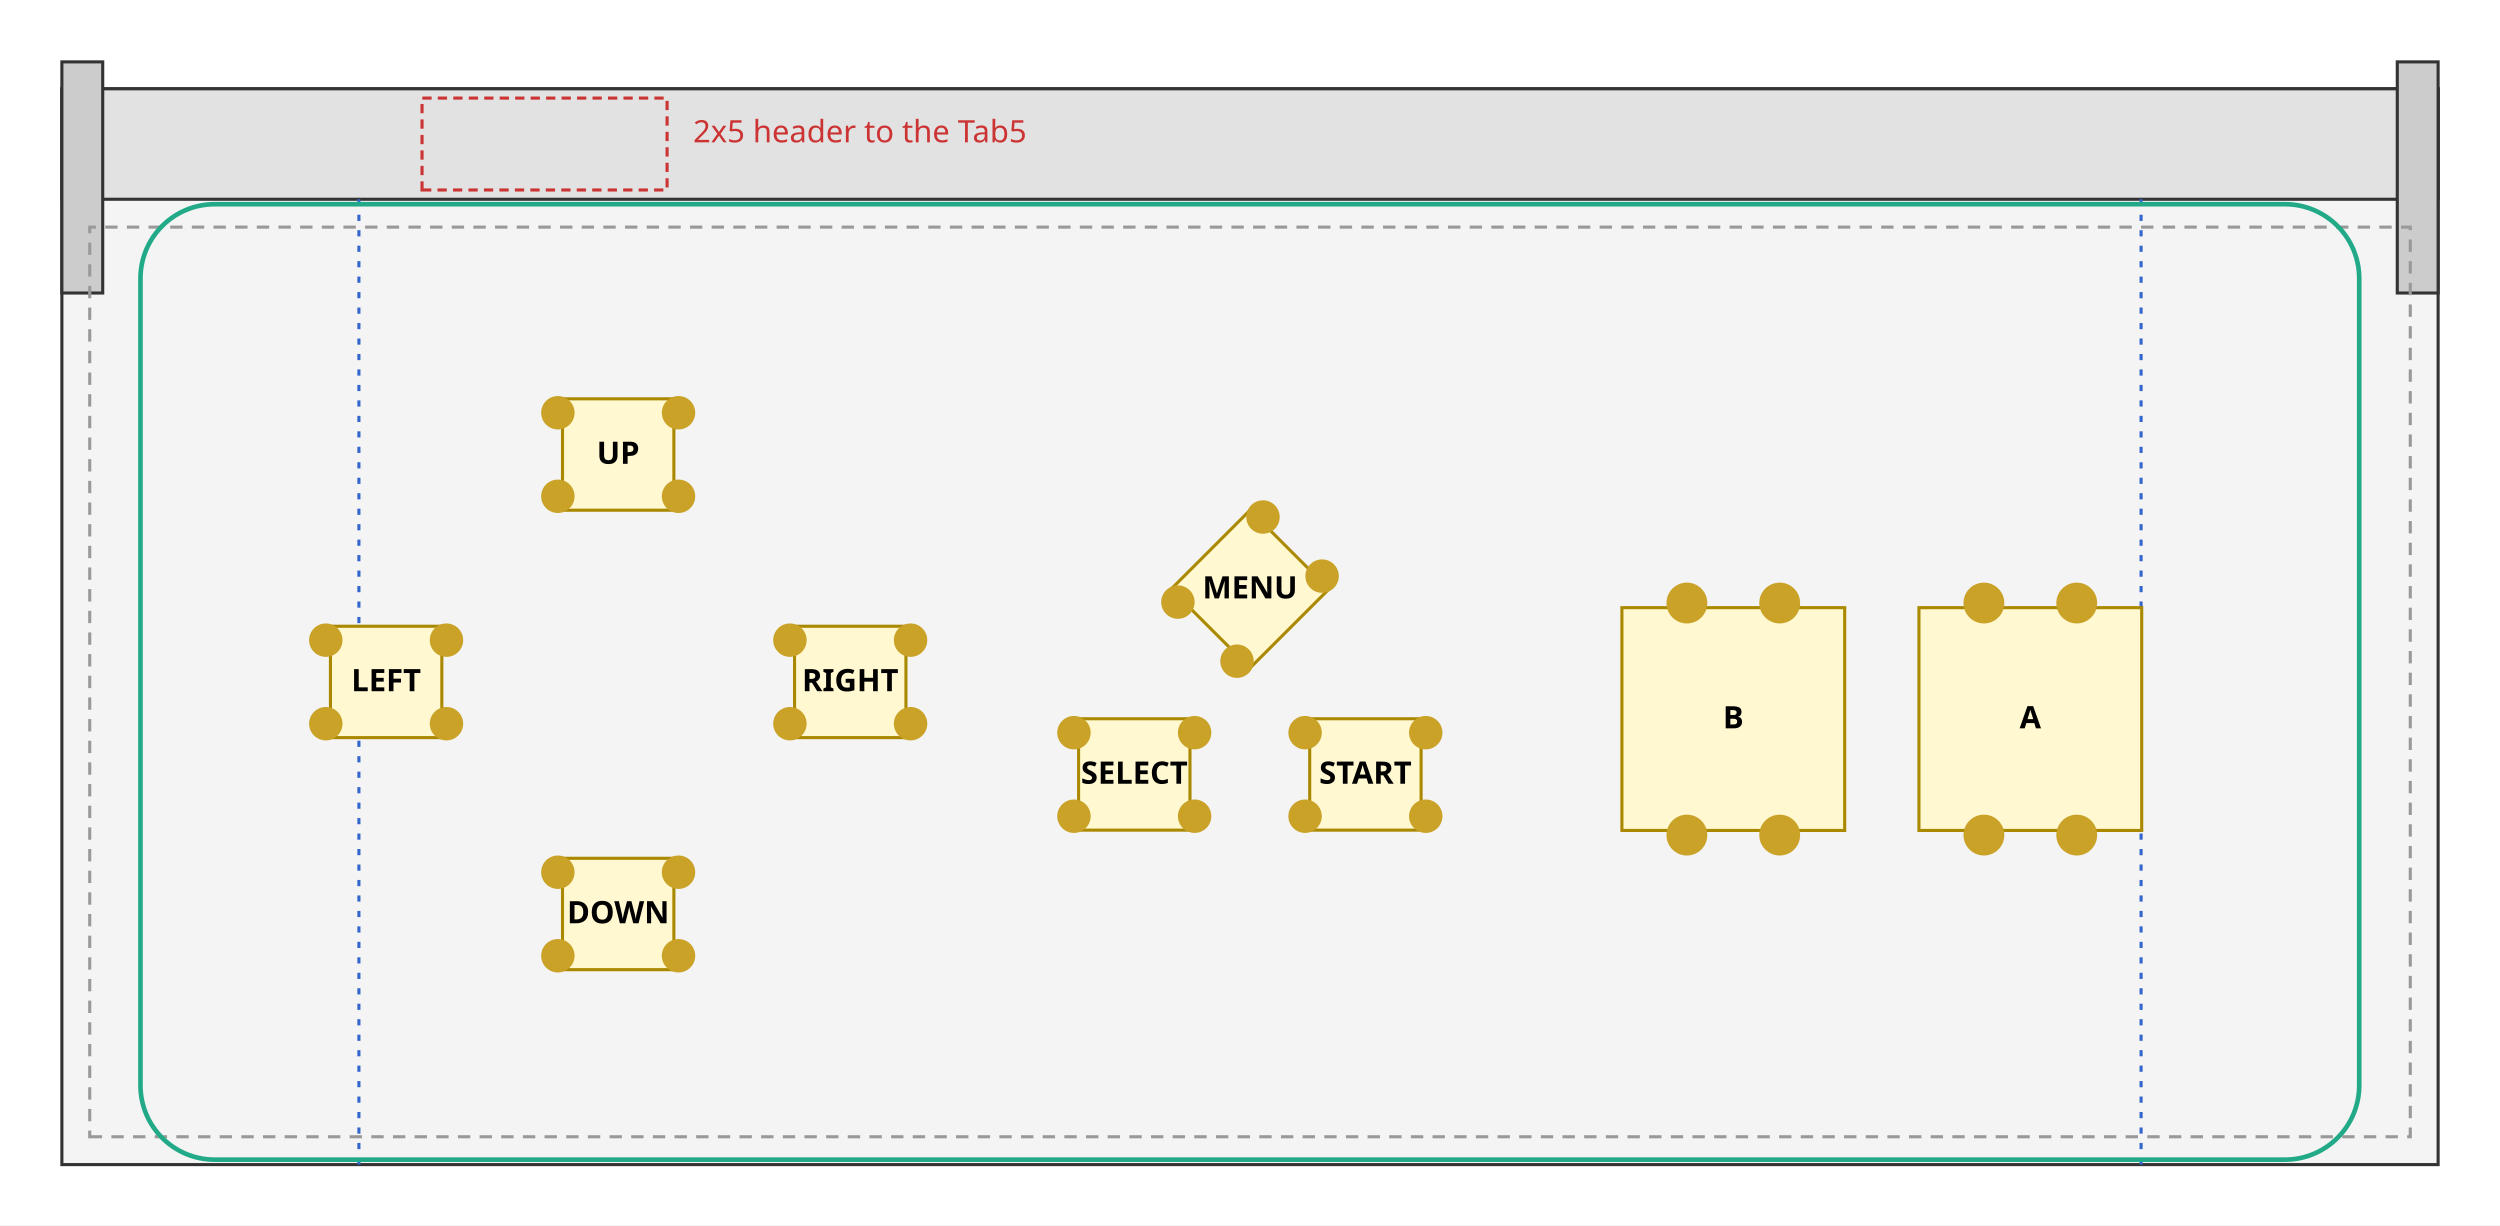
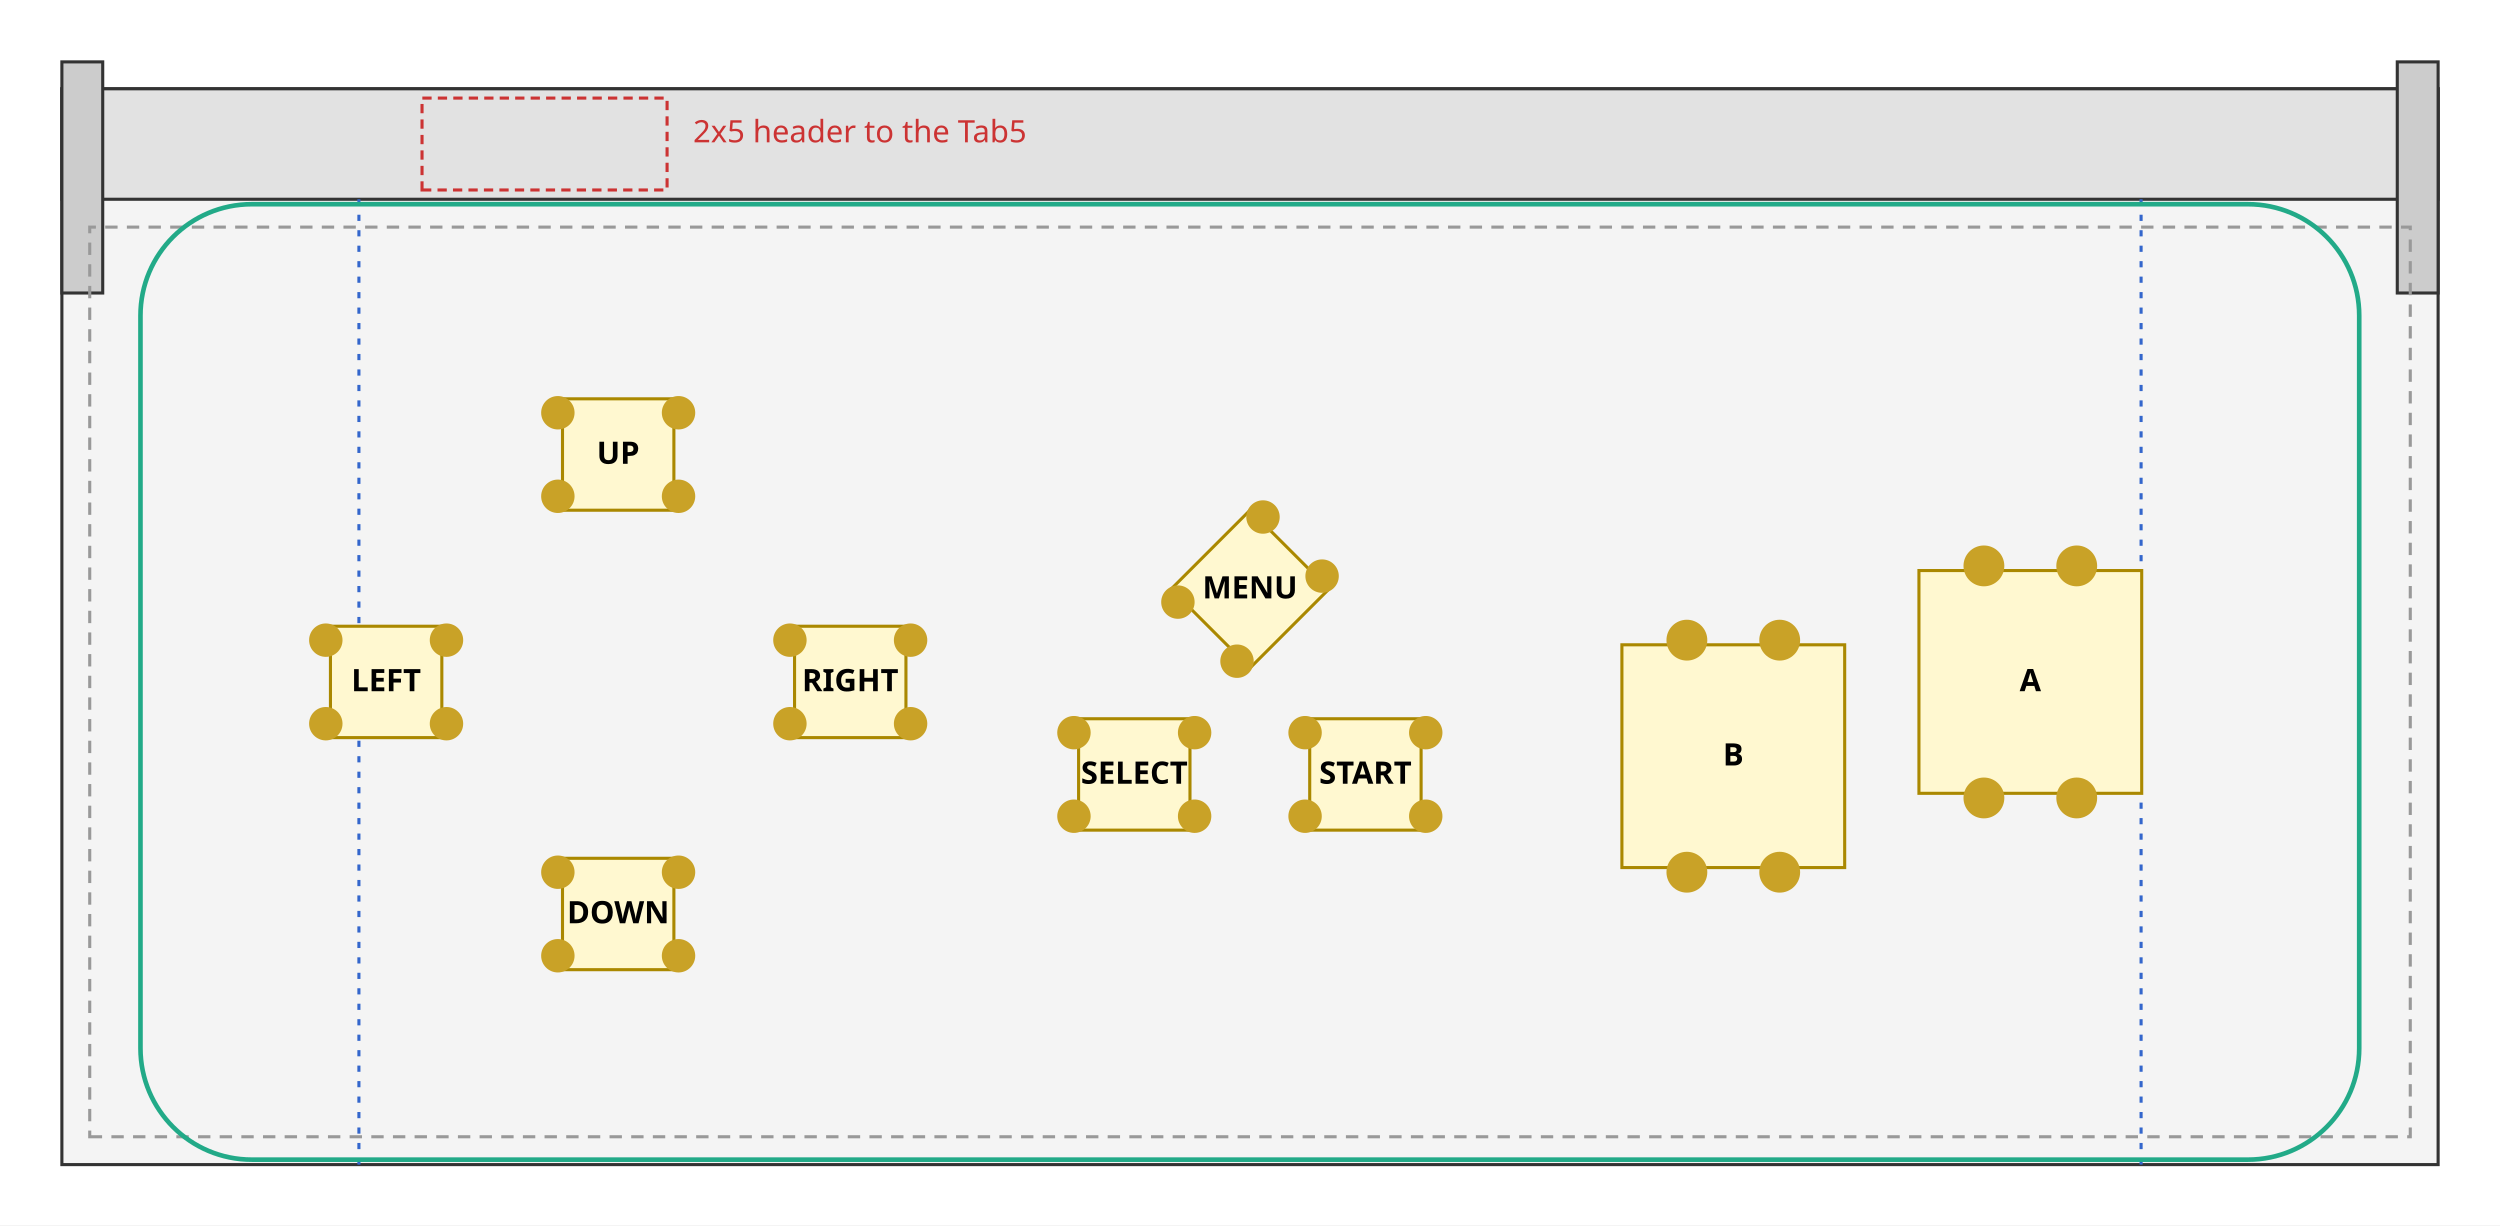
<svg xmlns="http://www.w3.org/2000/svg" width="808" height="396" viewBox="0 0 808 396" font-family="sans-serif" font-size="10">
  <rect width="100%" height="100%" fill="#fff" />
  <polygon points="20.0,376.4 788.0,376.4 788.0,28.7 20.0,28.7" fill="#f4f4f4" stroke="#333" />
  <polygon points="20.0,64.4 788.0,64.4 788.0,28.7 20.0,28.7" fill="#e2e2e2" stroke="#333" />
  <polygon points="20.0,94.7 33.2,94.7 33.2,20.0 20.0,20.0" fill="#ccc" stroke="#333" />
  <polygon points="774.8,94.7 788.0,94.7 788.0,20.0 774.8,20.0" fill="#ccc" stroke="#333" />
  <polygon points="136.4,61.4 215.6,61.4 215.6,31.7 136.4,31.7" fill="none" stroke="#c33" stroke-dasharray="3 2" />
  <text x="224" y="46" fill="#c33">2x5 header to the Tab5</text>
  <line x1="116.0" y1="64.4" x2="116.0" y2="376.4" stroke="#36c" stroke-dasharray="2 3" />
  <line x1="692.0" y1="64.4" x2="692.0" y2="376.4" stroke="#36c" stroke-dasharray="2 3" />
  <polygon points="29.0,367.4 779.0,367.4 779.0,73.4 29.0,73.4" fill="none" stroke="#999" stroke-dasharray="4 3" />
-   <rect x="45.4" y="66.0" width="717.1" height="308.8" rx="24.0" fill="none" stroke="#2a8" stroke-width="1.5" />
+   <rect x="45.4" y="66.0" width="717.1" height="308.8" rx="36.0" fill="none" stroke="#2a8" stroke-width="1.5" />
  <polygon points="181.8,164.9 217.8,164.9 217.8,128.9 181.8,128.9" fill="#fff8d0" stroke="#a80" />
  <circle cx="180.3" cy="160.4" r="5.4" fill="#c9a227" />
  <circle cx="180.3" cy="133.4" r="5.4" fill="#c9a227" />
  <circle cx="219.3" cy="160.4" r="5.4" fill="#c9a227" />
  <circle cx="219.3" cy="133.4" r="5.4" fill="#c9a227" />
  <text x="199.8" y="149.9" text-anchor="middle" font-weight="bold">UP</text>
  <polygon points="181.8,313.4 217.8,313.4 217.8,277.4 181.8,277.4" fill="#fff8d0" stroke="#a80" />
  <circle cx="180.3" cy="308.9" r="5.4" fill="#c9a227" />
  <circle cx="180.3" cy="281.9" r="5.4" fill="#c9a227" />
  <circle cx="219.3" cy="308.9" r="5.4" fill="#c9a227" />
  <circle cx="219.3" cy="281.9" r="5.4" fill="#c9a227" />
  <text x="199.8" y="298.4" text-anchor="middle" font-weight="bold">DOWN</text>
  <polygon points="106.8,238.4 142.8,238.4 142.8,202.4 106.8,202.4" fill="#fff8d0" stroke="#a80" />
  <circle cx="105.3" cy="233.9" r="5.4" fill="#c9a227" />
  <circle cx="105.3" cy="206.9" r="5.4" fill="#c9a227" />
  <circle cx="144.3" cy="233.9" r="5.4" fill="#c9a227" />
  <circle cx="144.3" cy="206.9" r="5.4" fill="#c9a227" />
  <text x="124.8" y="223.4" text-anchor="middle" font-weight="bold">LEFT</text>
  <polygon points="256.8,238.4 292.8,238.4 292.8,202.4 256.8,202.4" fill="#fff8d0" stroke="#a80" />
  <circle cx="255.3" cy="233.9" r="5.4" fill="#c9a227" />
  <circle cx="255.3" cy="206.9" r="5.4" fill="#c9a227" />
  <circle cx="294.3" cy="233.9" r="5.4" fill="#c9a227" />
  <circle cx="294.3" cy="206.9" r="5.4" fill="#c9a227" />
  <text x="274.8" y="223.4" text-anchor="middle" font-weight="bold">RIGHT</text>
-   <polygon points="596.2,268.4 596.2,196.4 524.2,196.4 524.2,268.4" fill="#fff8d0" stroke="#a80" />
-   <circle cx="575.2" cy="269.9" r="6.6" fill="#c9a227" />
-   <circle cx="545.2" cy="269.9" r="6.6" fill="#c9a227" />
-   <circle cx="575.2" cy="194.9" r="6.6" fill="#c9a227" />
-   <circle cx="545.2" cy="194.9" r="6.6" fill="#c9a227" />
-   <text x="560.2" y="235.4" text-anchor="middle" font-weight="bold">B</text>
-   <polygon points="692.2,268.4 692.2,196.4 620.2,196.4 620.2,268.4" fill="#fff8d0" stroke="#a80" />
-   <circle cx="671.2" cy="269.9" r="6.6" fill="#c9a227" />
-   <circle cx="641.2" cy="269.9" r="6.6" fill="#c9a227" />
-   <circle cx="671.2" cy="194.9" r="6.6" fill="#c9a227" />
-   <circle cx="641.2" cy="194.9" r="6.6" fill="#c9a227" />
-   <text x="656.2" y="235.4" text-anchor="middle" font-weight="bold">A</text>
+   <polygon points="596.2,280.4 596.2,208.4 524.2,208.4 524.2,280.4" fill="#fff8d0" stroke="#a80" />
+   <circle cx="575.2" cy="281.9" r="6.6" fill="#c9a227" />
+   <circle cx="545.2" cy="281.9" r="6.6" fill="#c9a227" />
+   <circle cx="575.2" cy="206.9" r="6.6" fill="#c9a227" />
+   <circle cx="545.2" cy="206.9" r="6.6" fill="#c9a227" />
+   <text x="560.2" y="247.4" text-anchor="middle" font-weight="bold">B</text>
+   <polygon points="692.2,256.4 692.2,184.4 620.2,184.4 620.2,256.4" fill="#fff8d0" stroke="#a80" />
+   <circle cx="671.2" cy="257.9" r="6.6" fill="#c9a227" />
+   <circle cx="641.2" cy="257.9" r="6.6" fill="#c9a227" />
+   <circle cx="671.2" cy="182.9" r="6.6" fill="#c9a227" />
+   <circle cx="641.2" cy="182.9" r="6.6" fill="#c9a227" />
+   <text x="656.2" y="223.4" text-anchor="middle" font-weight="bold">A</text>
  <polygon points="348.6,268.3 384.6,268.3 384.6,232.3 348.6,232.3" fill="#fff8d0" stroke="#a80" />
  <circle cx="347.1" cy="263.8" r="5.4" fill="#c9a227" />
  <circle cx="347.1" cy="236.8" r="5.4" fill="#c9a227" />
  <circle cx="386.1" cy="263.8" r="5.4" fill="#c9a227" />
  <circle cx="386.1" cy="236.8" r="5.4" fill="#c9a227" />
  <text x="366.6" y="253.3" text-anchor="middle" font-weight="bold">SELECT</text>
  <polygon points="423.3,268.3 459.3,268.3 459.3,232.3 423.3,232.3" fill="#fff8d0" stroke="#a80" />
  <circle cx="421.8" cy="263.8" r="5.4" fill="#c9a227" />
  <circle cx="421.8" cy="236.8" r="5.4" fill="#c9a227" />
  <circle cx="460.8" cy="263.8" r="5.4" fill="#c9a227" />
  <circle cx="460.8" cy="236.8" r="5.4" fill="#c9a227" />
  <text x="441.3" y="253.3" text-anchor="middle" font-weight="bold">START</text>
  <polygon points="404.0,215.9 429.5,190.4 404.0,164.9 378.5,190.4" fill="#fff8d0" stroke="#a80" />
  <circle cx="399.8" cy="213.7" r="5.4" fill="#c9a227" />
  <circle cx="380.7" cy="194.6" r="5.4" fill="#c9a227" />
  <circle cx="427.3" cy="186.2" r="5.4" fill="#c9a227" />
  <circle cx="408.2" cy="167.1" r="5.4" fill="#c9a227" />
  <text x="404.0" y="193.4" text-anchor="middle" font-weight="bold">MENU</text>
</svg>
